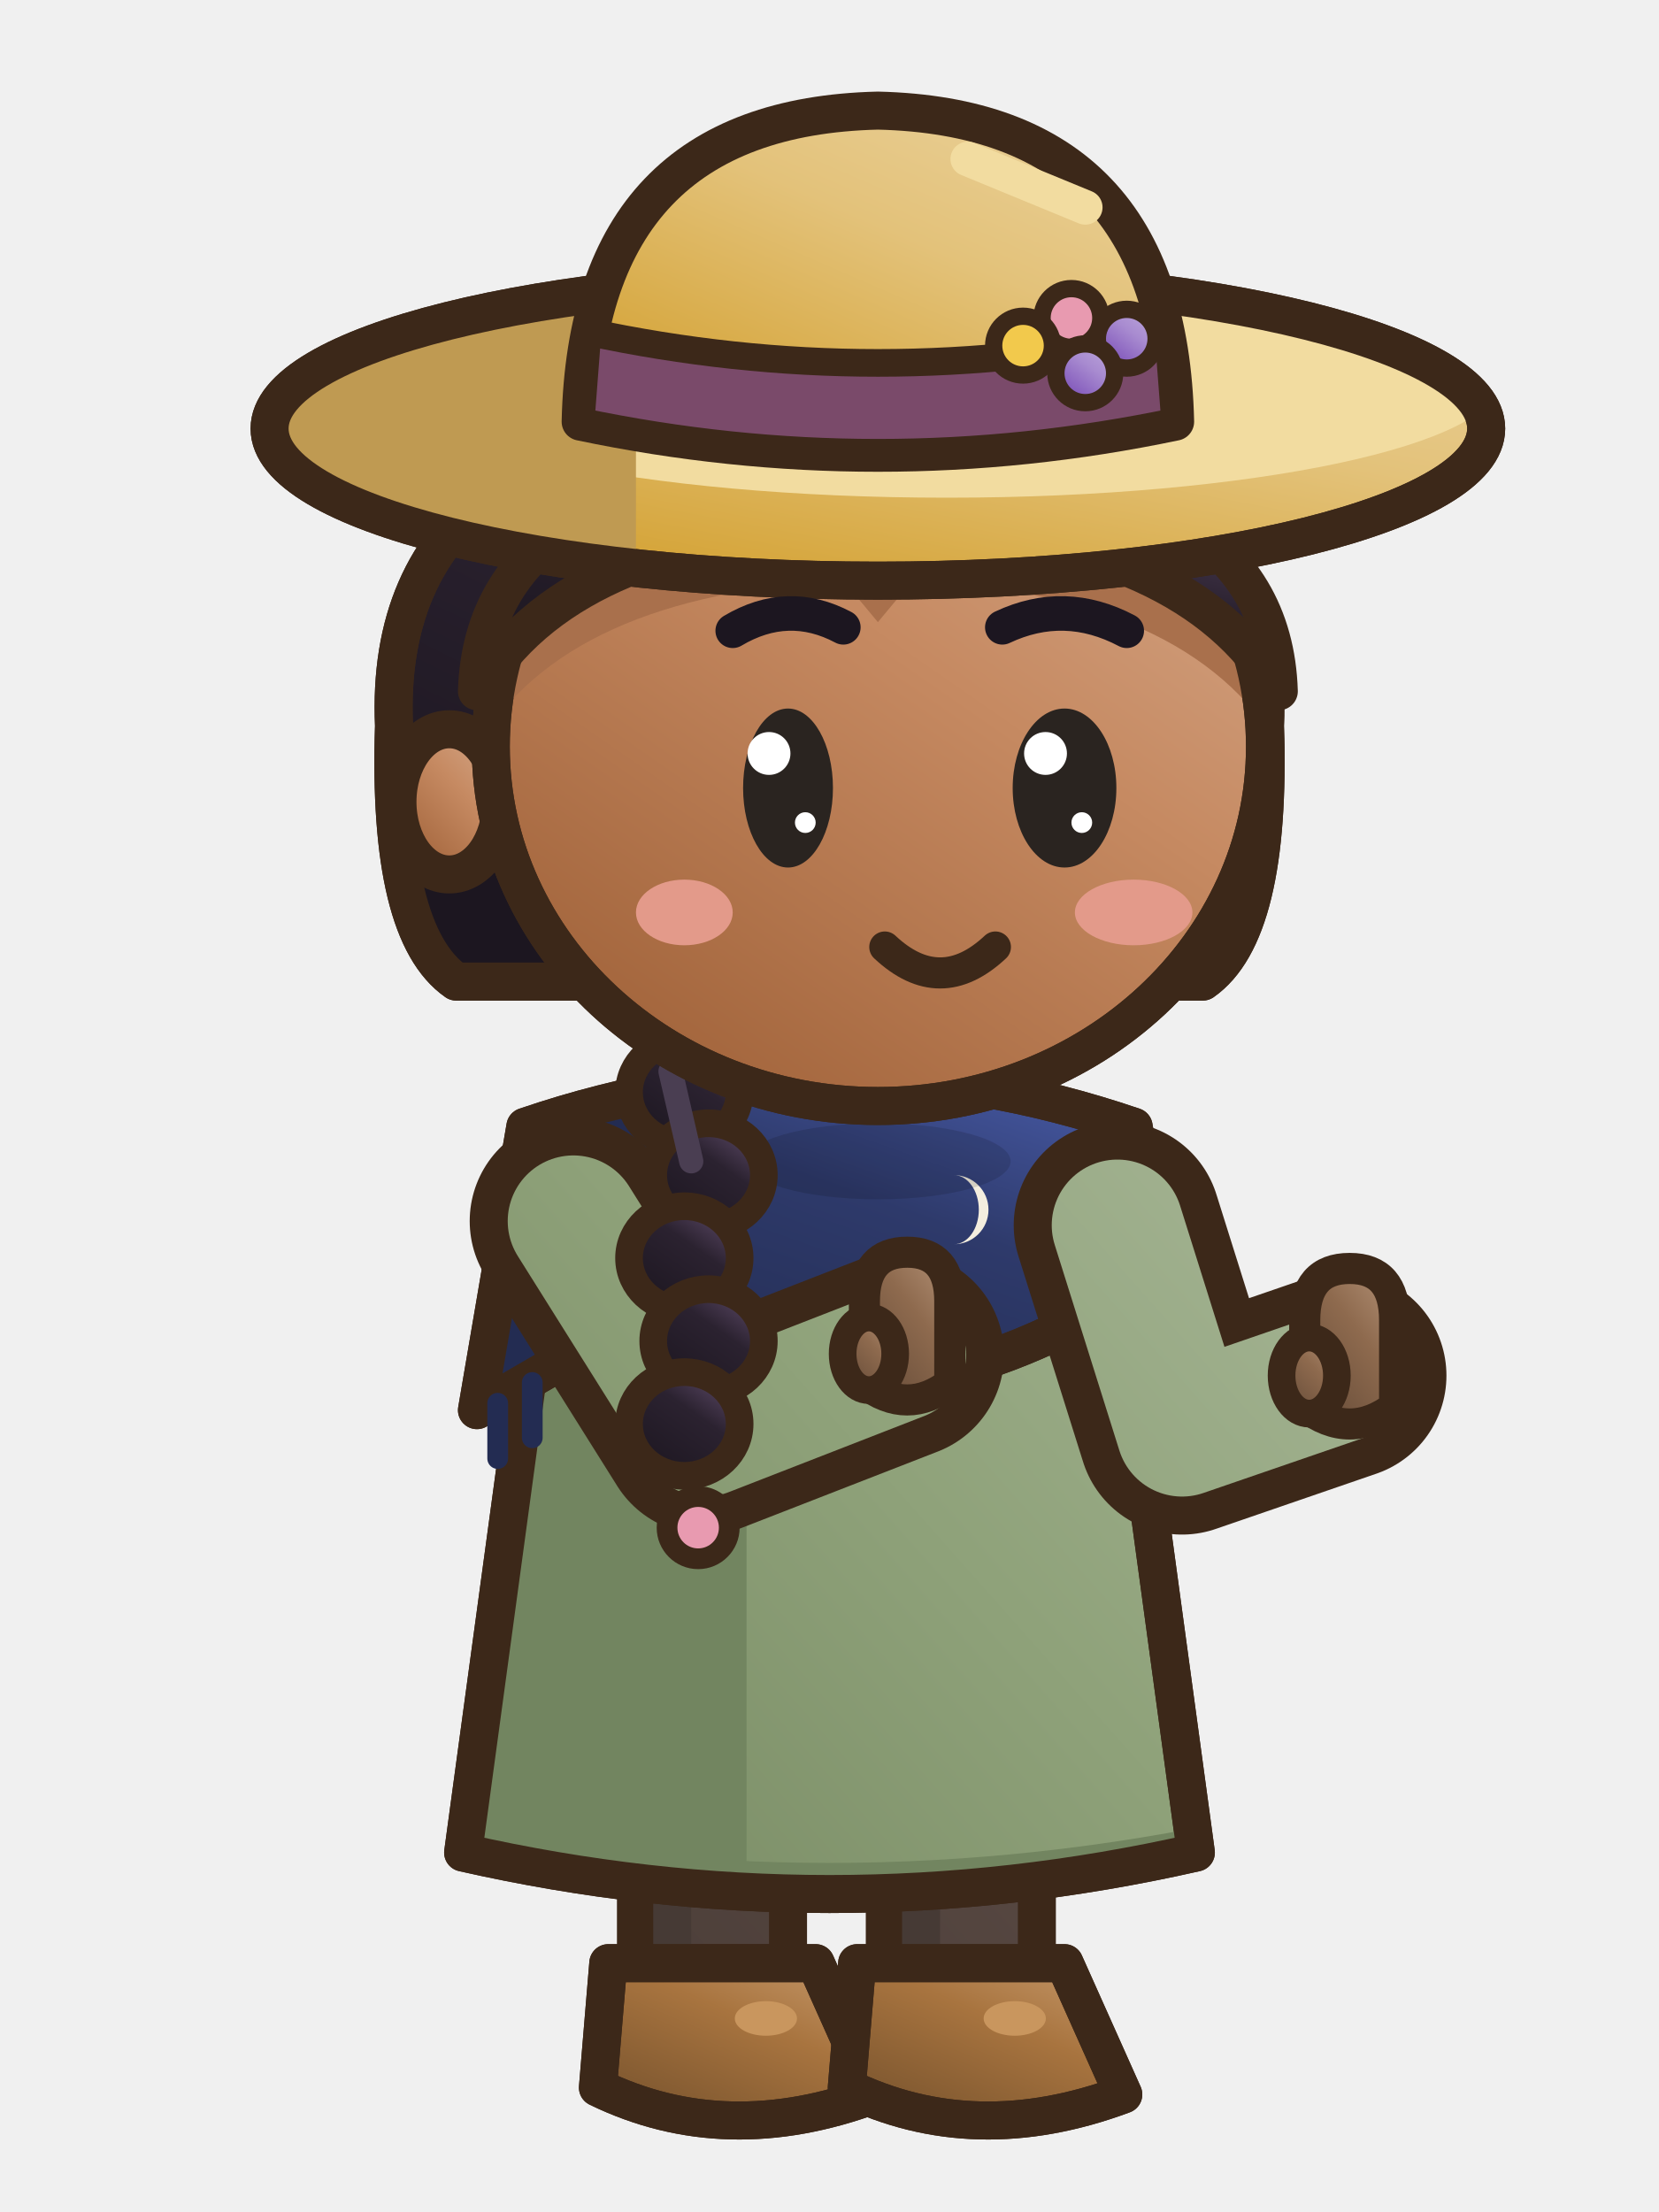
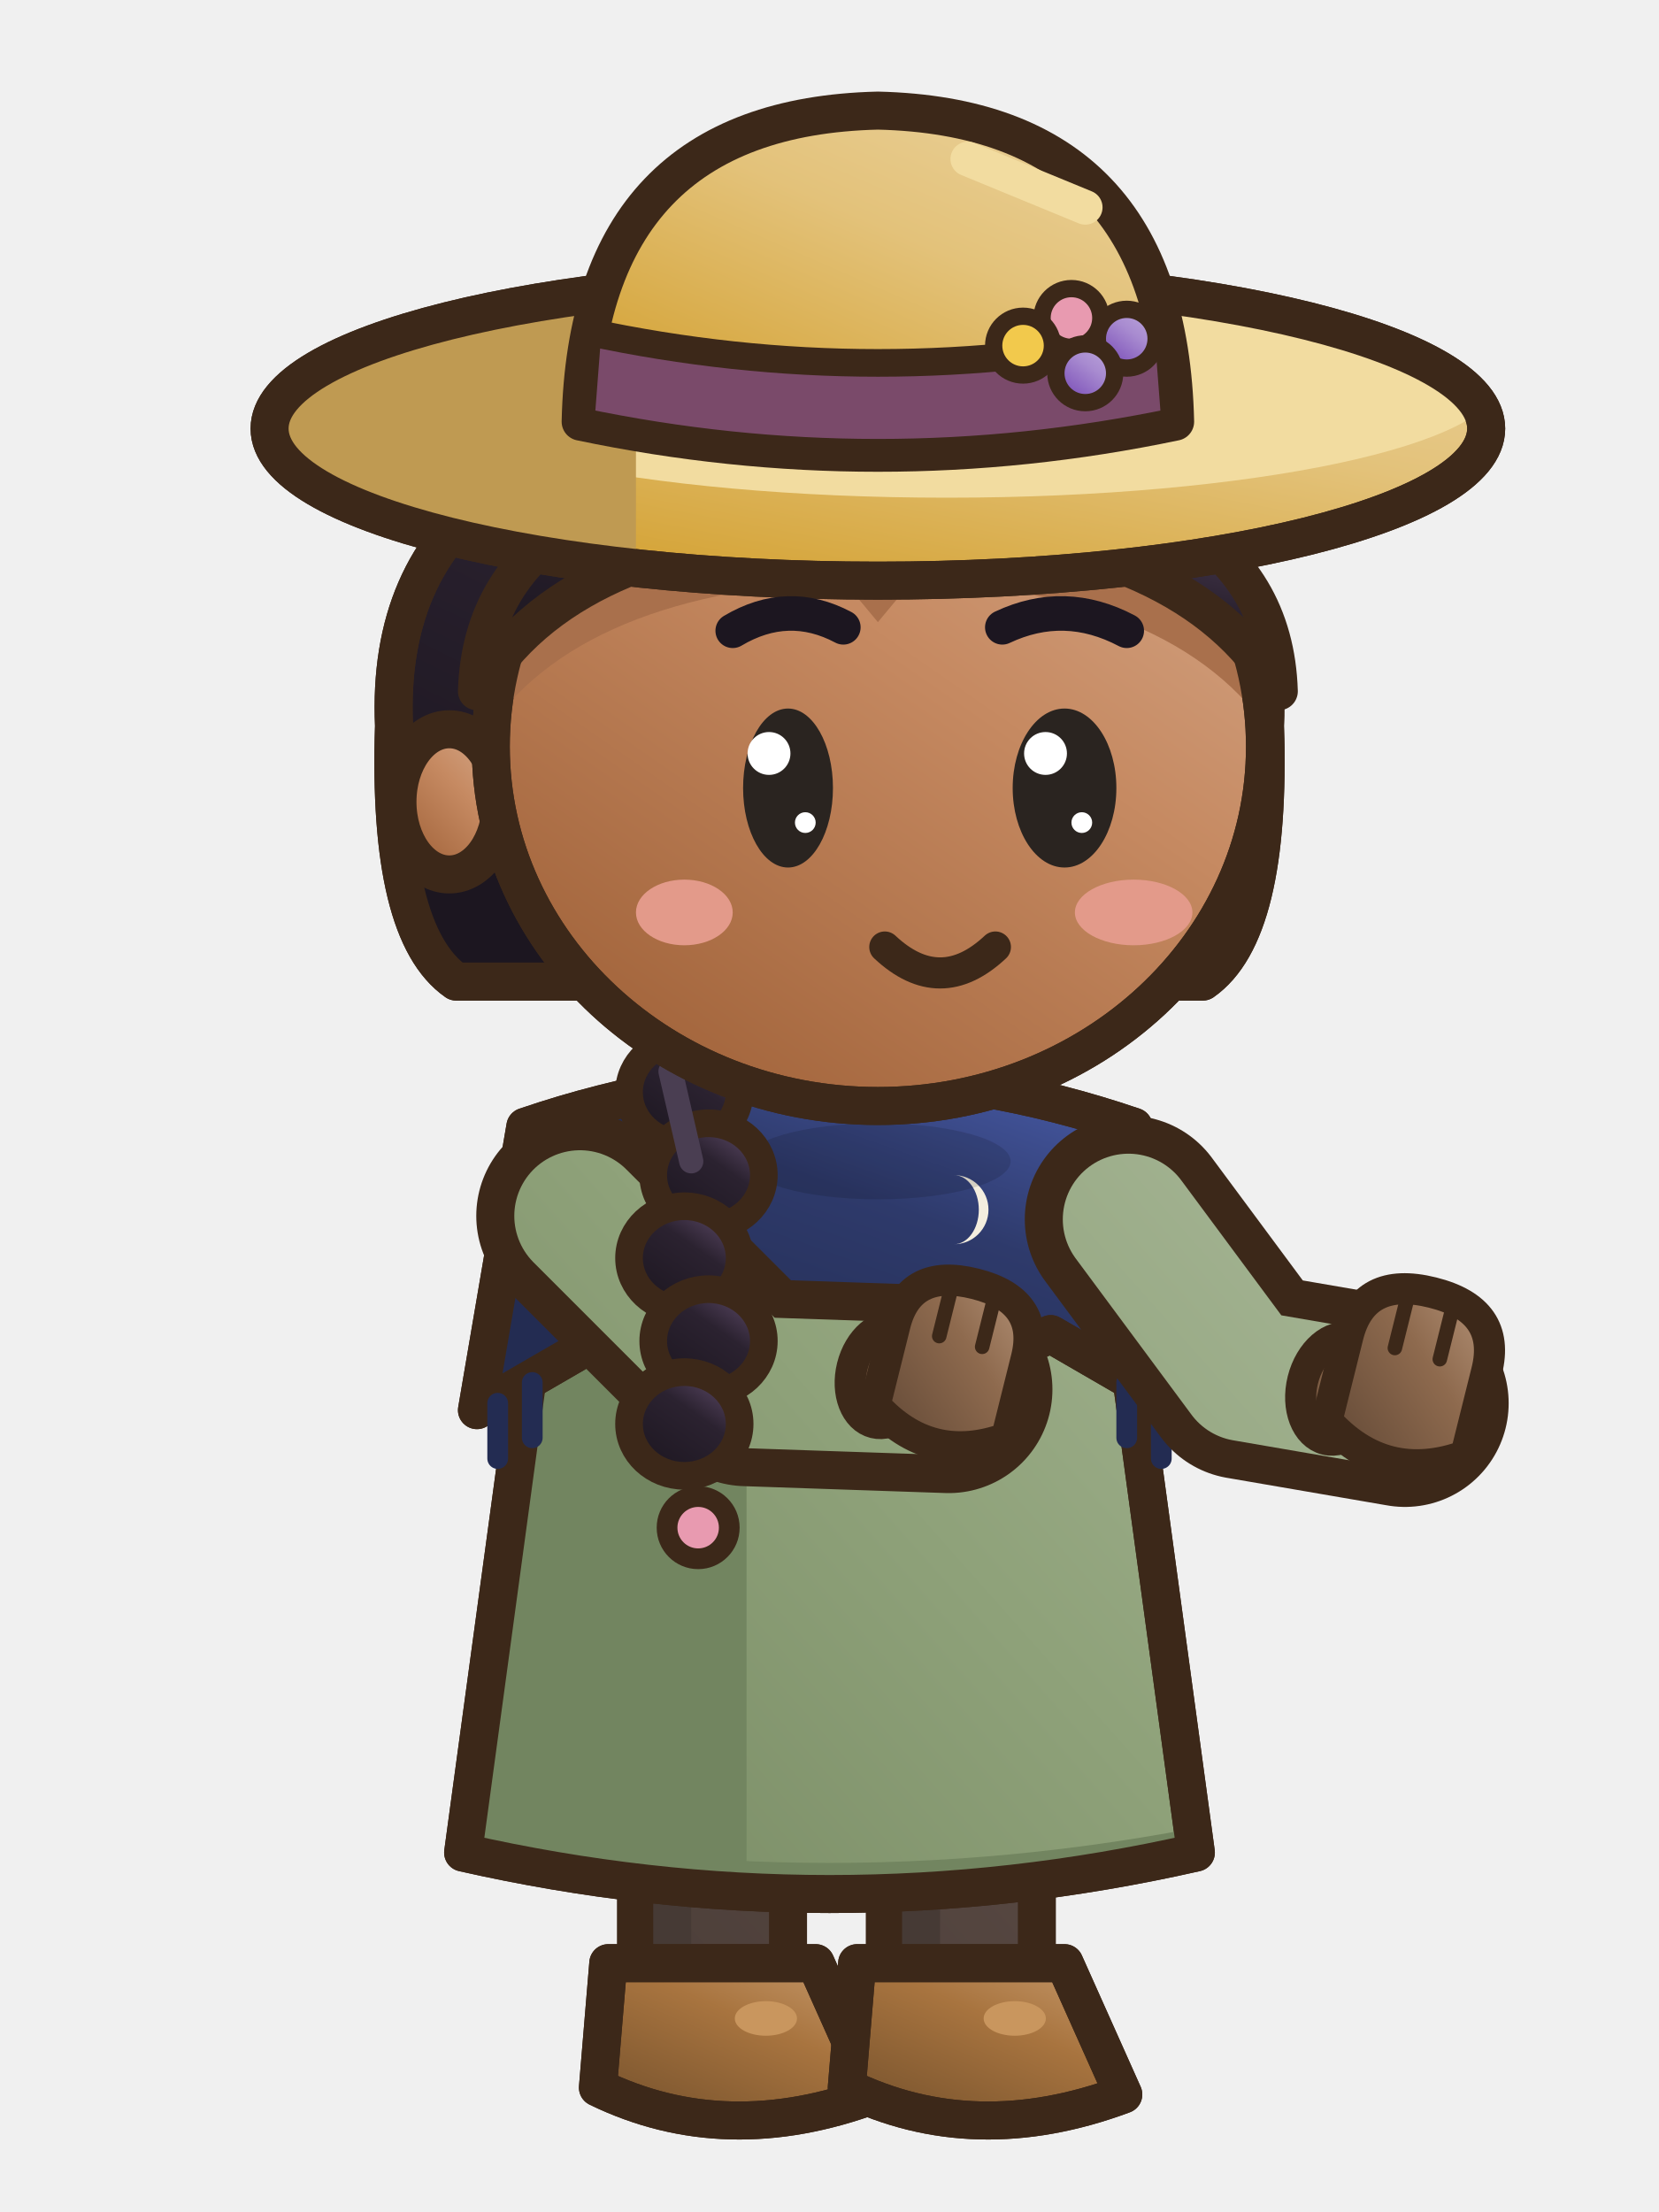
<svg xmlns="http://www.w3.org/2000/svg" width="48" height="64" viewBox="0 0 48 64">
  <g transform="translate(48 0) scale(-1 1)">
    <defs>
      <linearGradient id="memtseaction1G0" x1="0" y1="0" x2="0.75" y2="1">
        <stop offset="0" stop-color="#D6AB8E" />
        <stop offset="0.45" stop-color="#C68A62" />
        <stop offset="1" stop-color="#A1633A" />
      </linearGradient>
      <linearGradient id="memtseaction1G0t" gradientUnits="userSpaceOnUse" x1="4" y1="2" x2="42" y2="60">
        <stop offset="0" stop-color="#D6AB8E" />
        <stop offset="0.45" stop-color="#C68A62" />
        <stop offset="1" stop-color="#A1633A" />
      </linearGradient>
      <linearGradient id="memtseaction1G1" x1="0" y1="0" x2="0.75" y2="1">
        <stop offset="0" stop-color="#92786F" />
        <stop offset="0.45" stop-color="#5A4A44" />
        <stop offset="1" stop-color="#433732" />
      </linearGradient>
      <linearGradient id="memtseaction1G1t" gradientUnits="userSpaceOnUse" x1="6" y1="28" x2="42" y2="60">
        <stop offset="0" stop-color="#92786F" />
        <stop offset="0.45" stop-color="#5A4A44" />
        <stop offset="1" stop-color="#433732" />
      </linearGradient>
      <linearGradient id="memtseaction1G2" x1="0" y1="0" x2="0.75" y2="1">
        <stop offset="0" stop-color="#AEBC9F" />
        <stop offset="0.45" stop-color="#8FA27A" />
        <stop offset="1" stop-color="#6A7C56" />
      </linearGradient>
      <linearGradient id="memtseaction1G2t" gradientUnits="userSpaceOnUse" x1="6" y1="28" x2="42" y2="60">
        <stop offset="0" stop-color="#AEBC9F" />
        <stop offset="0.45" stop-color="#8FA27A" />
        <stop offset="1" stop-color="#6A7C56" />
      </linearGradient>
      <linearGradient id="memtseaction1G3" x1="0" y1="0" x2="0.75" y2="1">
        <stop offset="0" stop-color="#C89B6D" />
        <stop offset="0.45" stop-color="#A8743F" />
        <stop offset="1" stop-color="#7C562F" />
      </linearGradient>
      <linearGradient id="memtseaction1G3t" gradientUnits="userSpaceOnUse" x1="4" y1="2" x2="42" y2="60">
        <stop offset="0" stop-color="#C89B6D" />
        <stop offset="0.45" stop-color="#A8743F" />
        <stop offset="1" stop-color="#7C562F" />
      </linearGradient>
      <linearGradient id="memtseaction1G4" x1="0" y1="0" x2="0.75" y2="1">
        <stop offset="0" stop-color="#B59378" />
        <stop offset="0.45" stop-color="#8E6A4E" />
        <stop offset="1" stop-color="#694E3A" />
      </linearGradient>
      <linearGradient id="memtseaction1G4t" gradientUnits="userSpaceOnUse" x1="4" y1="2" x2="42" y2="60">
        <stop offset="0" stop-color="#B59378" />
        <stop offset="0.45" stop-color="#8E6A4E" />
        <stop offset="1" stop-color="#694E3A" />
      </linearGradient>
      <linearGradient id="memtseaction1G5" x1="0" y1="0" x2="0.75" y2="1">
        <stop offset="0" stop-color="#6A5476" />
        <stop offset="0.45" stop-color="#2B2230" />
        <stop offset="1" stop-color="#1D1721" />
      </linearGradient>
      <linearGradient id="memtseaction1G5t" gradientUnits="userSpaceOnUse" x1="4" y1="2" x2="42" y2="60">
        <stop offset="0" stop-color="#6A5476" />
        <stop offset="0.45" stop-color="#2B2230" />
        <stop offset="1" stop-color="#1D1721" />
      </linearGradient>
      <linearGradient id="memtseaction1G6" x1="0" y1="0" x2="0.75" y2="1">
        <stop offset="0" stop-color="#EBD39F" />
        <stop offset="0.45" stop-color="#E3C27A" />
        <stop offset="1" stop-color="#D3A02F" />
      </linearGradient>
      <linearGradient id="memtseaction1G6t" gradientUnits="userSpaceOnUse" x1="4" y1="2" x2="42" y2="60">
        <stop offset="0" stop-color="#EBD39F" />
        <stop offset="0.45" stop-color="#E3C27A" />
        <stop offset="1" stop-color="#D3A02F" />
      </linearGradient>
      <linearGradient id="memtseaction1G7" x1="0" y1="0" x2="0.75" y2="1">
        <stop offset="0" stop-color="#4C60B1" />
        <stop offset="0.45" stop-color="#2E3A6B" />
        <stop offset="1" stop-color="#222B4F" />
      </linearGradient>
      <linearGradient id="memtseaction1G7t" gradientUnits="userSpaceOnUse" x1="4" y1="2" x2="42" y2="60">
        <stop offset="0" stop-color="#4C60B1" />
        <stop offset="0.45" stop-color="#2E3A6B" />
        <stop offset="1" stop-color="#222B4F" />
      </linearGradient>
      <linearGradient id="memtseaction1G8" x1="0" y1="0" x2="0.75" y2="1">
        <stop offset="0" stop-color="#C0ABDD" />
        <stop offset="0.45" stop-color="#A88BD0" />
        <stop offset="1" stop-color="#784BB6" />
      </linearGradient>
      <linearGradient id="memtseaction1G8t" gradientUnits="userSpaceOnUse" x1="4" y1="2" x2="42" y2="60">
        <stop offset="0" stop-color="#C0ABDD" />
        <stop offset="0.45" stop-color="#A88BD0" />
        <stop offset="1" stop-color="#784BB6" />
      </linearGradient>
    </defs>
    <g transform="translate(0 0)">
      <rect x="25.2" y="50" width="4.4" height="8" rx="1.6" fill="url(#memtseaction1G1t)" stroke="#3C2819" stroke-width="1.1" stroke-linejoin="round" stroke-linecap="round" />
      <rect x="28" y="50.6" width="1.1" height="6.4" rx="0.5" fill="#463A35" />
      <path d="M24.4,56.8 L30.4,56.8 L30.7,60.4 Q27,62.2 22.7,60.6 Z" fill="url(#memtseaction1G3)" stroke="#3C2819" stroke-width="1.1" stroke-linejoin="round" stroke-linecap="round" />
      <clipPath id="memtseaction1s274568">
        <path d="M24.4,56.8 L30.4,56.8 L30.7,60.4 Q27,62.2 22.7,60.6 Z" />
      </clipPath>
      <g clip-path="url(#memtseaction1s274568)">
        <path d="M22.6,60.1 Q27,61.8 30.8,59.9 L30.8,62.4 L22.6,62.4 Z" fill="#7E5530" />
      </g>
      <path d="M24.4,56.8 L30.4,56.8 L30.7,60.4 Q27,62.2 22.7,60.6 Z" fill="none" stroke="#3C2819" stroke-width="1.1" stroke-linejoin="round" stroke-linecap="round" />
      <ellipse cx="25.84" cy="58.4" rx="0.9" ry="0.5" fill="#C9965E" stroke="none" />
      <rect x="18" y="50" width="4.4" height="8" rx="1.6" fill="url(#memtseaction1G1t)" stroke="#3C2819" stroke-width="1.1" stroke-linejoin="round" stroke-linecap="round" />
      <rect x="20.8" y="50.6" width="1.1" height="6.4" rx="0.5" fill="#463A35" />
      <path d="M17.2,56.8 L23.2,56.8 L23.5,60.4 Q19.8,62.2 15.5,60.6 Z" fill="url(#memtseaction1G3)" stroke="#3C2819" stroke-width="1.1" stroke-linejoin="round" stroke-linecap="round" />
      <clipPath id="memtseaction1s202568">
        <path d="M17.2,56.8 L23.2,56.8 L23.5,60.4 Q19.8,62.2 15.5,60.6 Z" />
      </clipPath>
      <g clip-path="url(#memtseaction1s202568)">
        <path d="M15.4,60.1 Q19.8,61.8 23.6,59.9 L23.6,62.4 L15.4,62.4 Z" fill="#7E5530" />
      </g>
      <path d="M17.2,56.8 L23.2,56.8 L23.5,60.4 Q19.8,62.2 15.5,60.6 Z" fill="none" stroke="#3C2819" stroke-width="1.1" stroke-linejoin="round" stroke-linecap="round" />
      <ellipse cx="18.64" cy="58.4" rx="0.9" ry="0.5" fill="#C9965E" stroke="none" />
      <path d="M16.2,33 Q24,30.4 31.8,33 L34.6,53.6 Q24,56 13.4,53.6 Z" fill="url(#memtseaction1G2t)" stroke="#3C2819" stroke-width="1.1" stroke-linejoin="round" stroke-linecap="round" />
      <clipPath id="memtseaction1d">
        <path d="M16.2,33 Q24,30.4 31.8,33 L34.6,53.6 Q24,56 13.4,53.6 Z" />
      </clipPath>
      <g clip-path="url(#memtseaction1d)">
        <rect x="26.4" y="30" width="10" height="28" fill="#728560" />
        <path d="M12,52.6 Q24,55.2 36,52.6 L36,58 L12,58 Z" fill="#728560" />
      </g>
      <path d="M16.2,33 Q24,30.4 31.8,33 L34.6,53.6 Q24,56 13.4,53.6 Z" fill="none" stroke="#3C2819" stroke-width="1.1" stroke-linejoin="round" stroke-linecap="round" />
      <path d="M15.2,32.6 Q24,29.6 32.8,32.6 L34.2,40.8 L30.4,38.6 Q24,41.6 17.6,38.6 L13.8,40.8 Z" fill="url(#memtseaction1G7)" stroke="#3C2819" stroke-width="1.1" stroke-linejoin="round" stroke-linecap="round" />
      <clipPath id="memtseaction1s">
        <path d="M15.2,32.6 Q24,29.6 32.8,32.6 L34.2,40.8 L30.4,38.6 Q24,41.6 17.6,38.6 L13.8,40.8 Z" />
      </clipPath>
      <g clip-path="url(#memtseaction1s)">
        <rect x="26.6" y="28" width="9" height="22" fill="#232C52" />
        <path d="M16.6,35.4 A1 1 0 1 0 16.6,37.4 A0.72 1 0 1 1 16.6,35.4 Z" fill="#F4EEDF" />
        <path d="M31.4,35.4 A1 1 0 1 0 31.4,37.4 A0.72 1 0 1 1 31.4,35.4 Z" fill="#F4EEDF" />
        <path d="M20.4,34 A1 1 0 1 0 20.4,36 A0.72 1 0 1 1 20.4,34 Z" fill="#F4EEDF" />
        <path d="M27.6,34 A1 1 0 1 0 27.6,36 A0.72 1 0 1 1 27.6,34 Z" fill="#F4EEDF" />
      </g>
      <path d="M15.2,32.6 Q24,29.6 32.8,32.6 L34.2,40.8 L30.4,38.6 Q24,41.6 17.6,38.6 L13.8,40.8 Z" fill="none" stroke="#3C2819" stroke-width="1.1" stroke-linejoin="round" stroke-linecap="round" />
      <line x1="14.4" y1="40.6" x2="14.4" y2="42.2" stroke="#232C52" stroke-width="0.6" stroke-linecap="round" />
      <line x1="15.4" y1="40" x2="15.4" y2="41.6" stroke="#232C52" stroke-width="0.6" stroke-linecap="round" />
      <line x1="32.6" y1="40" x2="32.6" y2="41.6" stroke="#232C52" stroke-width="0.6" stroke-linecap="round" />
      <line x1="33.6" y1="40.6" x2="33.6" y2="42.2" stroke="#232C52" stroke-width="0.6" stroke-linecap="round" />
      <ellipse cx="22.6" cy="33.6" rx="3.84" ry="1.1" fill="rgba(0,0,0,.13)" stroke="none" />
-       <path d="M31.41,35.33 L27.6,41.4 L21.95,39.2" fill="none" stroke="#3C2819" stroke-width="6" stroke-linecap="round" stroke-linejoin="round" />
-       <path d="M31.41,35.33 L27.6,41.4 L21.95,39.2" fill="none" stroke="url(#memtseaction1G2t)" stroke-width="3.8" stroke-linecap="round" stroke-linejoin="round" />
-       <path d="M20.52,40.03 L20.52,37.65 Q20.52,36.23 21.75,36.23 Q22.99,36.23 22.99,37.65 L22.99,40.03 Q21.75,40.98 20.52,40.03 Z" fill="url(#memtseaction1G4)" stroke="#3C2819" stroke-width="0.9" stroke-linejoin="round" stroke-linecap="round" />
-       <ellipse cx="22.86" cy="39.17" rx="0.76" ry="1.05" fill="url(#memtseaction1G4)" stroke="#3C2819" stroke-width="0.8" stroke-linejoin="round" stroke-linecap="round" />
+       <path d="M31.22,35.18 L26.4,40 L20.55,40.2" fill="none" stroke="#3C2819" stroke-width="6" stroke-linecap="round" stroke-linejoin="round" />
+       <path d="M31.22,35.18 L26.4,40 L20.55,40.2" fill="none" stroke="url(#memtseaction1G2t)" stroke-width="3.8" stroke-linecap="round" stroke-linejoin="round" />
+       <g transform="rotate(-14 20.55 40.2)">
+         <ellipse cx="22.41" cy="40.23" rx="1.01" ry="1.43" fill="url(#memtseaction1G4)" stroke="#3C2819" stroke-width="0.9" stroke-linejoin="round" stroke-linecap="round" />
+         <path d="M18.59,41.16 L18.59,38.77 Q18.59,37.05 20.55,37.05 Q22.51,37.05 22.51,38.77 L22.51,41.16 Q20.55,42.48 18.59,41.16 Z" fill="url(#memtseaction1G4)" stroke="#3C2819" stroke-width="0.9" stroke-linejoin="round" stroke-linecap="round" />
+         <line x1="19.91" y1="37.4" x2="19.91" y2="38.77" stroke="#3C2819" stroke-width="0.42" stroke-linecap="round" />
+         <line x1="21.19" y1="37.4" x2="21.19" y2="38.77" stroke="#3C2819" stroke-width="0.42" stroke-linecap="round" />
+       </g>
      <ellipse cx="28.2" cy="31.6" rx="1.6" ry="1.5" fill="url(#memtseaction1G5)" stroke="#3C2819" stroke-width="0.8" stroke-linejoin="round" stroke-linecap="round" />
      <ellipse cx="27.5" cy="34" rx="1.6" ry="1.5" fill="url(#memtseaction1G5)" stroke="#3C2819" stroke-width="0.8" stroke-linejoin="round" stroke-linecap="round" />
      <ellipse cx="28.2" cy="36.4" rx="1.6" ry="1.5" fill="url(#memtseaction1G5)" stroke="#3C2819" stroke-width="0.8" stroke-linejoin="round" stroke-linecap="round" />
      <ellipse cx="27.5" cy="38.8" rx="1.6" ry="1.5" fill="url(#memtseaction1G5)" stroke="#3C2819" stroke-width="0.8" stroke-linejoin="round" stroke-linecap="round" />
      <ellipse cx="28.2" cy="41.2" rx="1.6" ry="1.5" fill="url(#memtseaction1G5)" stroke="#3C2819" stroke-width="0.8" stroke-linejoin="round" stroke-linecap="round" />
      <line x1="28.6" y1="31" x2="28" y2="33.6" stroke="#4A3E52" stroke-width="0.7" stroke-linecap="round" />
      <ellipse cx="27.8" cy="44.2" rx="0.9" ry="0.9" fill="#E89AB0" stroke="#3C2819" stroke-width="0.6" stroke-linejoin="round" stroke-linecap="round" />
-       <path d="M15.67,35.45 L13.8,41.4 L9.15,39.8" fill="none" stroke="#3C2819" stroke-width="6" stroke-linecap="round" stroke-linejoin="round" />
-       <path d="M15.67,35.45 L13.8,41.4 L9.15,39.8" fill="none" stroke="url(#memtseaction1G2t)" stroke-width="3.8" stroke-linecap="round" stroke-linejoin="round" />
-       <path d="M7.65,40.7 L7.65,38.2 Q7.65,36.7 8.95,36.7 Q10.25,36.7 10.25,38.2 L10.25,40.7 Q8.95,41.7 7.65,40.7 Z" fill="url(#memtseaction1G4)" stroke="#3C2819" stroke-width="0.9" stroke-linejoin="round" stroke-linecap="round" />
-       <ellipse cx="10.12" cy="39.8" rx="0.8" ry="1.1" fill="url(#memtseaction1G4)" stroke="#3C2819" stroke-width="0.8" stroke-linejoin="round" stroke-linecap="round" />
+       <path d="M15.35,35.28 L12,39.8 L7.35,40.6" fill="none" stroke="#3C2819" stroke-width="6" stroke-linecap="round" stroke-linejoin="round" />
+       <path d="M15.35,35.28 L12,39.8 L7.35,40.6" fill="none" stroke="url(#memtseaction1G2t)" stroke-width="3.8" stroke-linecap="round" stroke-linejoin="round" />
+       <g transform="rotate(-14 7.35 40.6)">
+         <ellipse cx="9.32" cy="40.66" rx="1.06" ry="1.51" fill="url(#memtseaction1G4)" stroke="#3C2819" stroke-width="0.9" stroke-linejoin="round" stroke-linecap="round" />
+         <path d="M5.28,41.64 L5.28,39.12 Q5.28,37.3 7.35,37.3 Q9.42,37.3 9.42,39.12 L9.42,41.64 Q7.35,43.04 5.28,41.64 Z" fill="url(#memtseaction1G4)" stroke="#3C2819" stroke-width="0.9" stroke-linejoin="round" stroke-linecap="round" />
+         <line x1="6.68" y1="37.65" x2="6.68" y2="39.12" stroke="#3C2819" stroke-width="0.42" stroke-linecap="round" />
+         <line x1="8.02" y1="37.65" x2="8.02" y2="39.12" stroke="#3C2819" stroke-width="0.42" stroke-linecap="round" />
+       </g>
      <path d="M11.4,21 Q11,12 24,11.8 Q37,12 36.6,21 Q36.8,27 34.8,28.4 L13.2,28.4 Q11.2,27 11.4,21 Z" fill="url(#memtseaction1G5)" stroke="#3C2819" stroke-width="1.1" stroke-linejoin="round" stroke-linecap="round" />
      <clipPath id="memtseaction1h">
        <path d="M11.4,21 Q11,12 24,11.8 Q37,12 36.6,21 Q36.8,27 34.8,28.4 L13.2,28.4 Q11.2,27 11.4,21 Z" />
      </clipPath>
      <g clip-path="url(#memtseaction1h)">
        <rect x="8" y="24" width="32" height="6" fill="#1C1620" />
      </g>
      <path d="M11.4,21 Q11,12 24,11.8 Q37,12 36.6,21 Q36.8,27 34.8,28.4 L13.2,28.4 Q11.2,27 11.4,21 Z" fill="none" stroke="#3C2819" stroke-width="1.1" stroke-linejoin="round" stroke-linecap="round" />
      <ellipse cx="35" cy="23.2" rx="1.5" ry="2.1" fill="url(#memtseaction1G0)" stroke="#3C2819" stroke-width="1.1" stroke-linejoin="round" stroke-linecap="round" />
      <path d="M11.4,21.6 a11.2,10.4 0 1,0 22.4,0 a11.2,10.4 0 1,0 -22.4,0 Z" fill="url(#memtseaction1G0)" stroke="#3C2819" stroke-width="1.1" stroke-linejoin="round" stroke-linecap="round" />
      <clipPath id="memtseaction1f">
        <path d="M11.4,21.6 a11.2,10.4 0 1,0 22.4,0 a11.2,10.4 0 1,0 -22.4,0 Z" />
      </clipPath>
      <g clip-path="url(#memtseaction1f)">
        <path d="M11,20 Q11.2,13.4 22.6,13.2 Q34,13.4 34.2,20 Q31.6,15.6 23.6,15.2 L22.6,16.4 L21.6,15.2 Q13.6,15.6 11,20 Z" fill="#A9704C" transform="translate(0 1.6)" />
        <rect x="8" y="10" width="34" height="5.6" fill="#A9704C" opacity="0.6" />
        <ellipse cx="15.2" cy="26.4" rx="1.7" ry="0.95" fill="#E39A8A" stroke="none" />
        <ellipse cx="28.2" cy="26.4" rx="1.4" ry="0.95" fill="#E39A8A" stroke="none" />
      </g>
      <path d="M11.4,21.6 a11.2,10.4 0 1,0 22.4,0 a11.2,10.4 0 1,0 -22.4,0 Z" fill="none" stroke="#3C2819" stroke-width="1.1" stroke-linejoin="round" stroke-linecap="round" />
      <path d="M11,20 Q11.2,13.4 22.6,13.2 Q34,13.4 34.2,20 Q31.6,15.6 23.6,15.2 L22.6,16.4 L21.6,15.2 Q13.6,15.6 11,20 Z" fill="url(#memtseaction1G5)" stroke="#3C2819" stroke-width="1.1" stroke-linejoin="round" stroke-linecap="round" />
      <line x1="14.6" y1="15.2" x2="19.2" y2="14.4" stroke="#4A3E52" stroke-width="0.9" stroke-linecap="round" />
      <g transform="translate(-1.4 0)">
        <g transform="translate(24 0) scale(1 1) translate(-24 0)">
          <ellipse cx="24" cy="12.4" rx="17.6" ry="4.4" fill="url(#memtseaction1G6)" stroke="#3C2819" stroke-width="1.1" stroke-linejoin="round" stroke-linecap="round" />
          <clipPath id="memtseaction1b1">
            <path d="M6,12.4 a18,4.8 0 1,0 36,0 a18,4.8 0 1,0 -36,0 Z" />
          </clipPath>
          <g clip-path="url(#memtseaction1b1)">
            <ellipse cx="22" cy="11" rx="16" ry="3.4" fill="#F2DCA0" />
            <rect x="31" y="6" width="12" height="12" fill="#BF9A52" />
          </g>
          <ellipse cx="24" cy="12.4" rx="17.6" ry="4.4" fill="none" stroke="#3C2819" stroke-width="1.1" stroke-linejoin="round" stroke-linecap="round" />
        </g>
        <g transform="translate(24 0) scale(1 1) translate(-24 0)">
          <path d="M15.4,12.2 Q15.6,3.4 24,3.2 Q32.4,3.4 32.6,12.2 Q24,14 15.4,12.2 Z" fill="url(#memtseaction1G6)" stroke="#3C2819" stroke-width="1.1" stroke-linejoin="round" stroke-linecap="round" />
          <path d="M15.6,9.6 Q24,11.4 32.4,9.6 L32.6,12.2 Q24,14 15.4,12.2 Z" fill="#7A4A6A" stroke="#3C2819" stroke-width="0.8" stroke-linejoin="round" stroke-linecap="round" />
          <ellipse cx="16.8" cy="9.8" rx="0.85" ry="0.85" fill="url(#memtseaction1G8)" stroke="#3C2819" stroke-width="0.5" stroke-linejoin="round" stroke-linecap="round" />
          <ellipse cx="18.4" cy="9.2" rx="0.85" ry="0.85" fill="#E89AB0" stroke="#3C2819" stroke-width="0.5" stroke-linejoin="round" stroke-linecap="round" />
          <ellipse cx="19.8" cy="10" rx="0.85" ry="0.85" fill="#F2C94C" stroke="#3C2819" stroke-width="0.5" stroke-linejoin="round" stroke-linecap="round" />
          <ellipse cx="18" cy="10.8" rx="0.85" ry="0.85" fill="url(#memtseaction1G8)" stroke="#3C2819" stroke-width="0.5" stroke-linejoin="round" stroke-linecap="round" />
          <line x1="18" y1="6" x2="21.4" y2="4.6" stroke="#F2DCA0" stroke-width="1" stroke-linecap="round" />
        </g>
      </g>
      <path d="M15.4,18.25 Q17.2,17.3 19,18.15" fill="none" stroke="#1C1620" stroke-width="1" stroke-linecap="round" />
      <path d="M26.8,18.25 Q25.2,17.3 23.6,18.15" fill="none" stroke="#1C1620" stroke-width="1" stroke-linecap="round" />
      <ellipse cx="17.2" cy="22.8" rx="1.5" ry="2.3" fill="#2A2420" stroke="none" />
      <ellipse cx="17.75" cy="21.8" rx="0.62" ry="0.62" fill="#FFFFFF" stroke="none" />
      <ellipse cx="16.7" cy="23.8" rx="0.3" ry="0.3" fill="#FFFFFF" stroke="none" />
      <ellipse cx="25.2" cy="22.8" rx="1.3" ry="2.3" fill="#2A2420" stroke="none" />
      <ellipse cx="25.75" cy="21.8" rx="0.62" ry="0.62" fill="#FFFFFF" stroke="none" />
      <ellipse cx="24.7" cy="23.8" rx="0.3" ry="0.3" fill="#FFFFFF" stroke="none" />
      <path d="M19.2,27.4 Q20.8,28.9 22.4,27.4" fill="none" stroke="#3C2819" stroke-width="0.9" stroke-linejoin="round" stroke-linecap="round" />
    </g>
  </g>
</svg>
